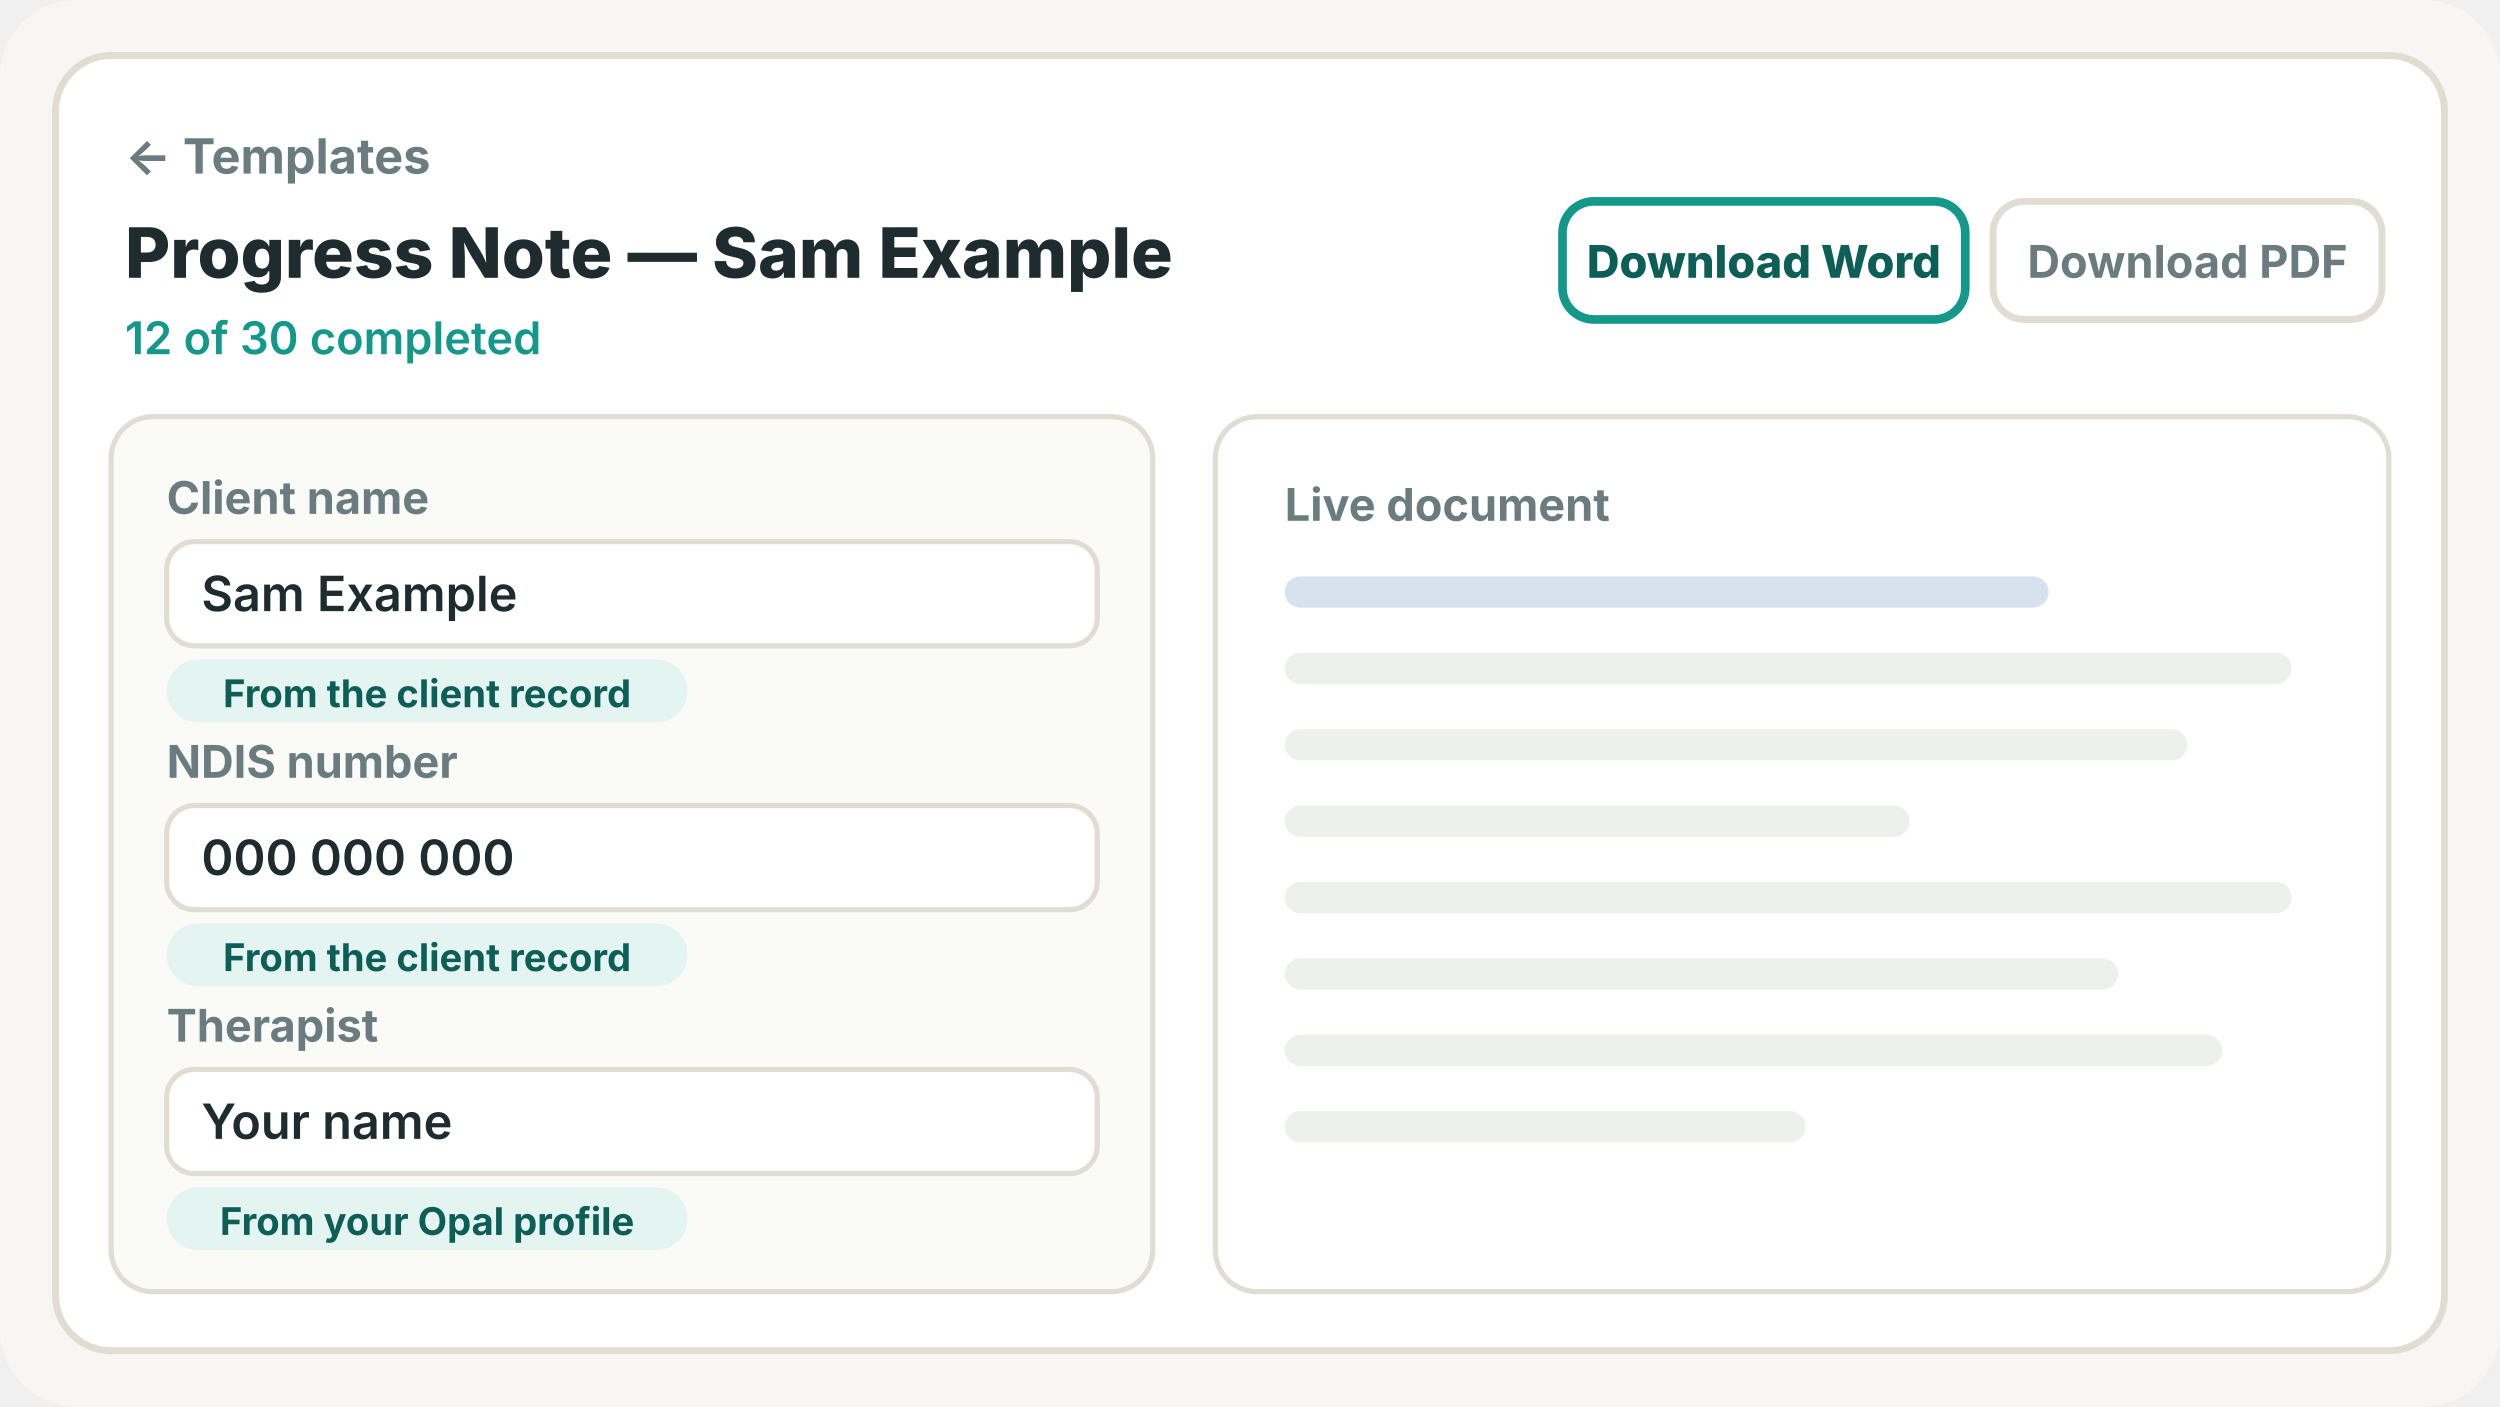
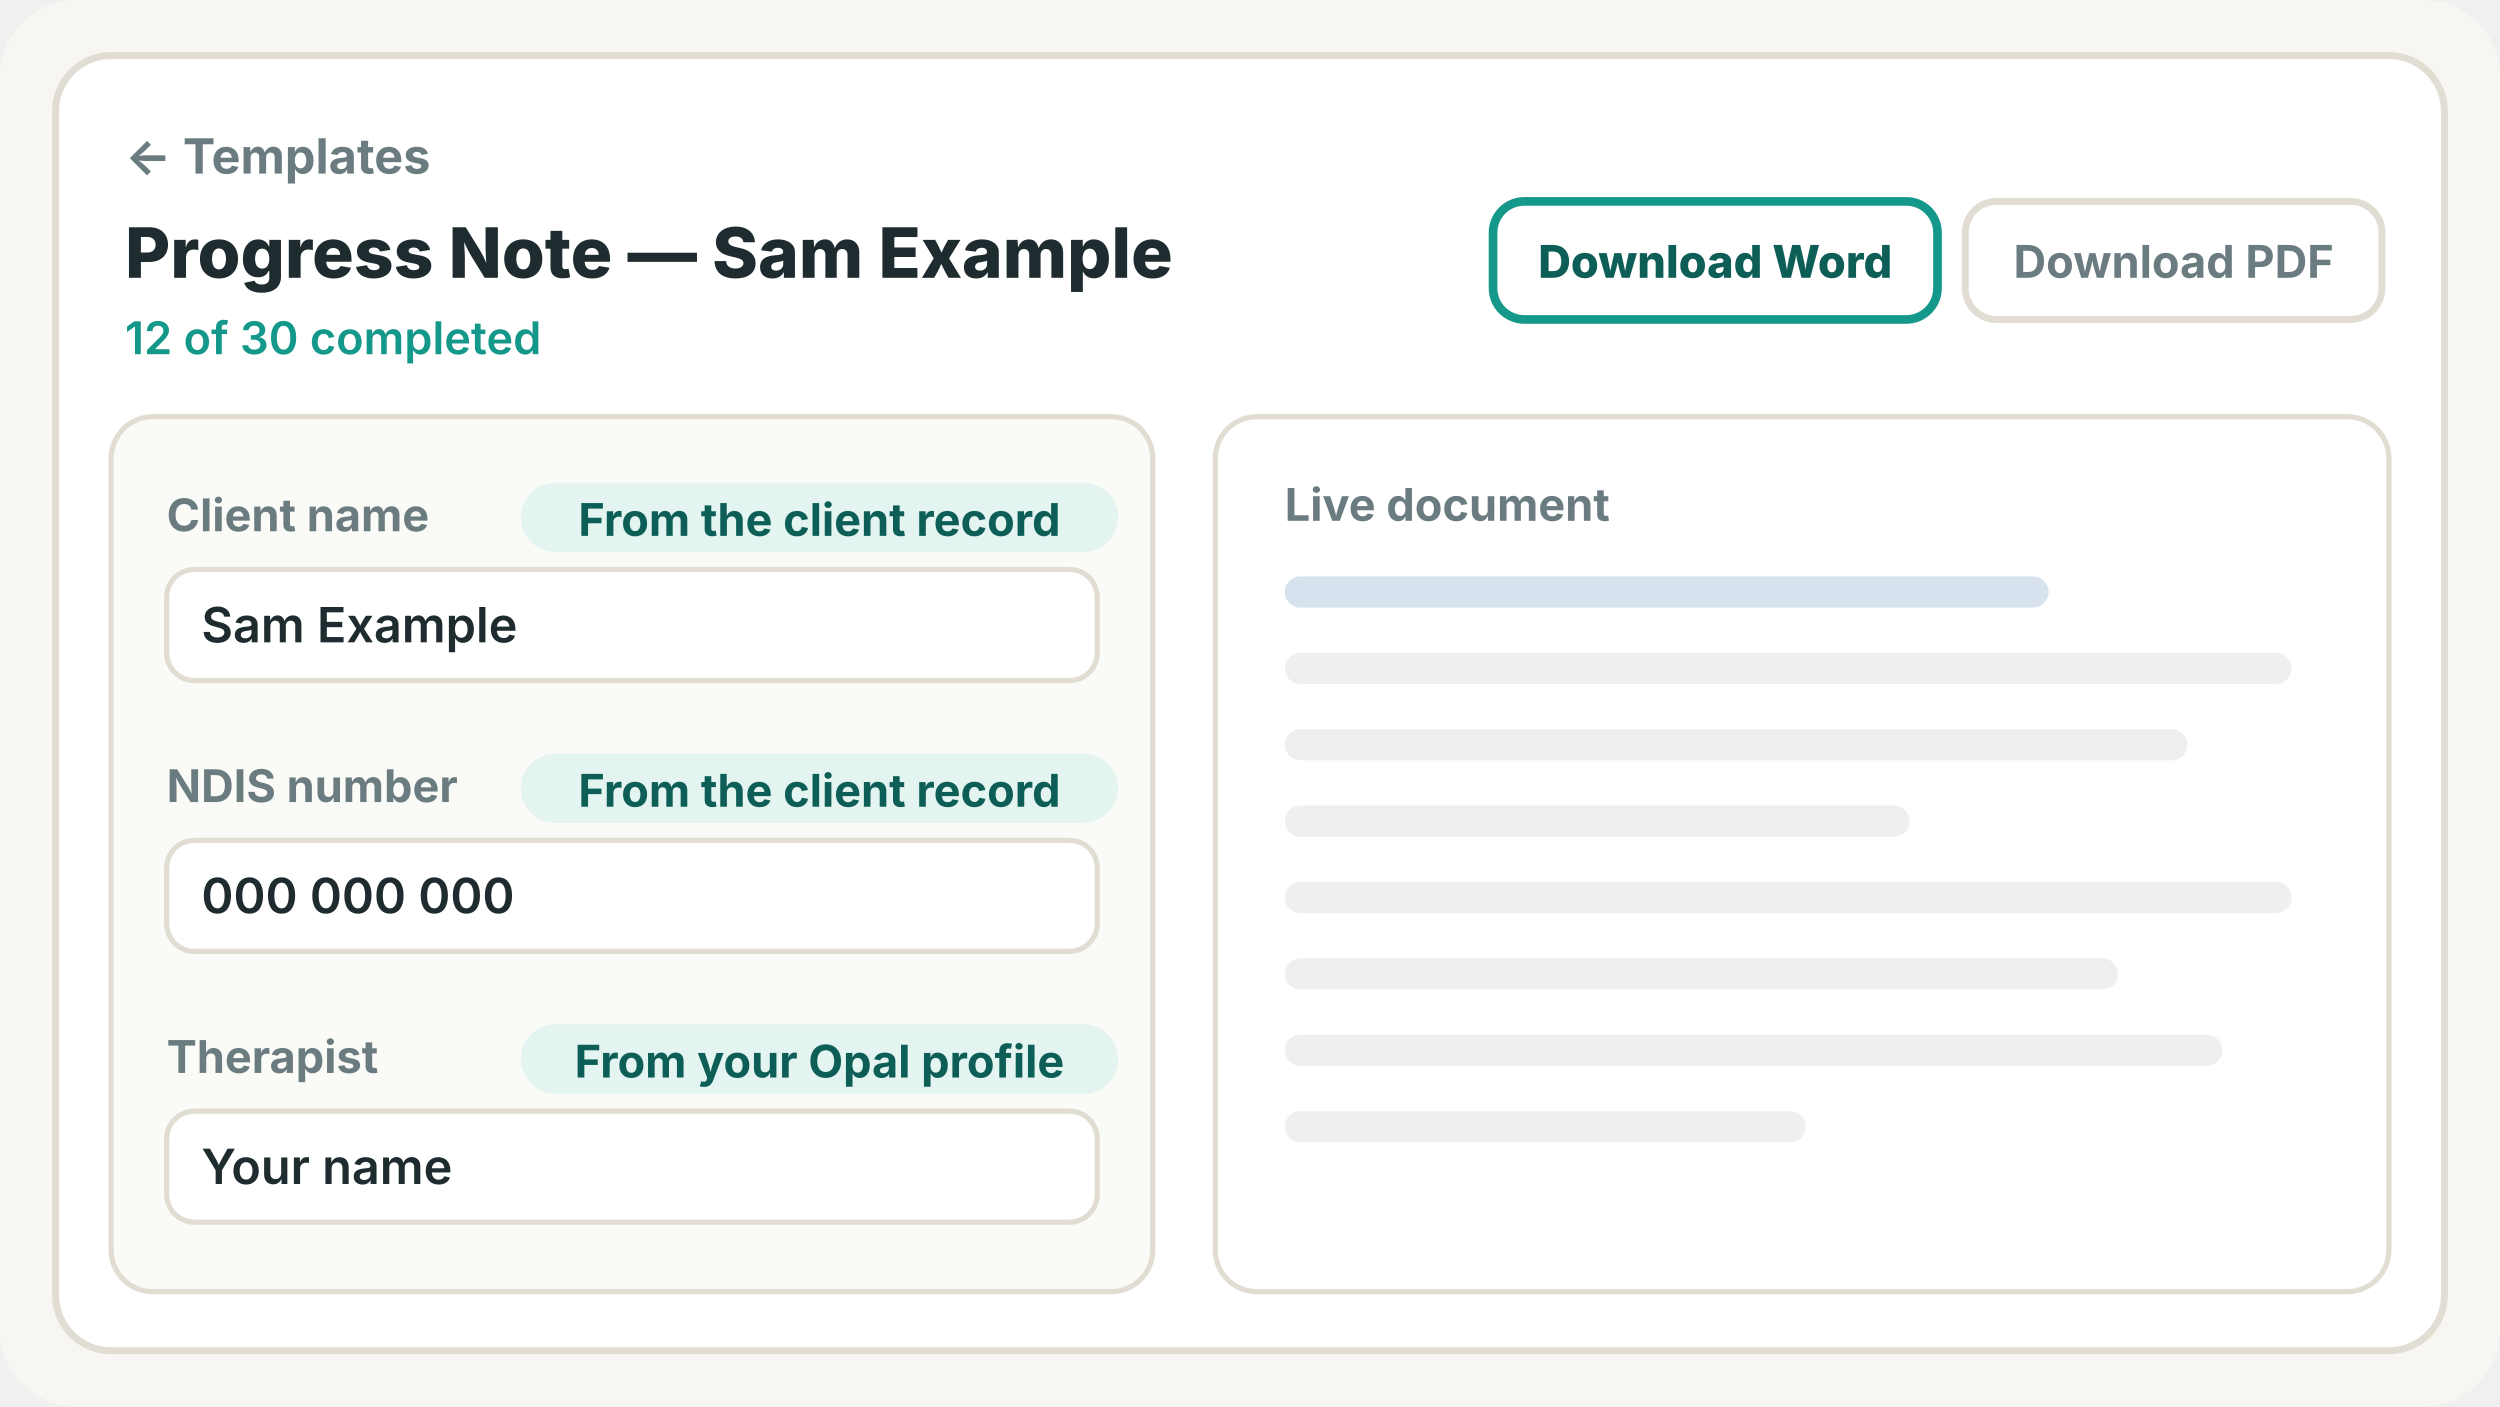
<svg xmlns="http://www.w3.org/2000/svg" viewBox="0 0 720 405" role="img" aria-labelledby="t" font-family="Inter, -apple-system, Segoe UI, Helvetica, Arial, sans-serif">
  <rect width="720" height="405" rx="22" fill="#F7F6F2" />
  <rect x="16" y="16" width="688" height="373" rx="16" fill="#fff" stroke="#E2DDD3" stroke-width="2" />
  <text x="36" y="50" font-size="14" font-weight="700" fill="#6B7C80" text-anchor="start">← Templates</text>
  <text x="36" y="80" font-size="20" font-weight="800" fill="#1E2B2F" text-anchor="start">Progress Note — Sam Example</text>
  <text x="36" y="102" font-size="13" font-weight="600" fill="#14988A" text-anchor="start">12 of 30 completed</text>
-   <rect x="450" y="58" width="116" height="34" rx="9" fill="#fff" stroke="#14988A" stroke-width="2.5" />
-   <text x="508" y="80" font-size="13" font-weight="800" fill="#0D5E57" text-anchor="middle">Download Word</text>
-   <rect x="574" y="58" width="112" height="34" rx="9" fill="#fff" stroke="#E2DDD3" stroke-width="2" />
-   <text x="630" y="80" font-size="13" font-weight="700" fill="#6B7C80" text-anchor="middle">Download PDF</text>
+   <rect x="430" y="58" width="128" height="34" rx="9" fill="#fff" stroke="#14988A" stroke-width="2.5" />
+   <text x="494" y="80" font-size="13" font-weight="800" fill="#0D5E57" text-anchor="middle">Download Word</text>
+   <rect x="566" y="58" width="120" height="34" rx="9" fill="#fff" stroke="#E2DDD3" stroke-width="2" />
+   <text x="626" y="80" font-size="13" font-weight="700" fill="#6B7C80" text-anchor="middle">Download PDF</text>
  <rect x="32" y="120" width="300" height="252" rx="12" fill="#FAFAF7" stroke="#E2DDD3" stroke-width="1.5" />
-   <text x="48" y="148" font-size="13" font-weight="700" fill="#6B7C80" text-anchor="start">Client name</text>
-   <rect x="48" y="156" width="268" height="30" rx="8" fill="#fff" stroke="#E2DDD3" stroke-width="1.5" />
-   <text x="58" y="176" font-size="14" font-weight="600" fill="#1E2B2F" text-anchor="start">Sam Example</text>
-   <rect x="48" y="190" width="150" height="18" rx="9.0" fill="#E3F4F1" stroke="#E3F4F1" stroke-width="0" />
-   <text x="123.0" y="203.667" font-size="11" font-weight="700" fill="#0D5E57" text-anchor="middle">From the client record</text>
-   <text x="48" y="224" font-size="13" font-weight="700" fill="#6B7C80" text-anchor="start">NDIS number</text>
-   <rect x="48" y="232" width="268" height="30" rx="8" fill="#fff" stroke="#E2DDD3" stroke-width="1.5" />
-   <text x="58" y="252" font-size="14" font-weight="600" fill="#1E2B2F" text-anchor="start">000 000 000</text>
-   <rect x="48" y="266" width="150" height="18" rx="9.0" fill="#E3F4F1" stroke="#E3F4F1" stroke-width="0" />
-   <text x="123.0" y="279.667" font-size="11" font-weight="700" fill="#0D5E57" text-anchor="middle">From the client record</text>
-   <text x="48" y="300" font-size="13" font-weight="700" fill="#6B7C80" text-anchor="start">Therapist</text>
-   <rect x="48" y="308" width="268" height="30" rx="8" fill="#fff" stroke="#E2DDD3" stroke-width="1.5" />
-   <text x="58" y="328" font-size="14" font-weight="600" fill="#1E2B2F" text-anchor="start">Your name</text>
-   <rect x="48" y="342" width="150" height="18" rx="9.0" fill="#E3F4F1" stroke="#E3F4F1" stroke-width="0" />
-   <text x="123.0" y="355.667" font-size="11" font-weight="700" fill="#0D5E57" text-anchor="middle">From your Opal profile</text>
+   <text x="48" y="153" font-size="13" font-weight="700" fill="#6B7C80" text-anchor="start">Client name</text>
+   <rect x="150" y="139" width="172" height="20" rx="10.0" fill="#E3F4F1" stroke="#E3F4F1" stroke-width="0" />
+   <text x="236.0" y="154.333" font-size="13" font-weight="700" fill="#0D5E57" text-anchor="middle">From the client record</text>
+   <rect x="48" y="164" width="268" height="32" rx="8" fill="#fff" stroke="#E2DDD3" stroke-width="1.5" />
+   <text x="58" y="185" font-size="14" font-weight="600" fill="#1E2B2F" text-anchor="start">Sam Example</text>
+   <text x="48" y="231" font-size="13" font-weight="700" fill="#6B7C80" text-anchor="start">NDIS number</text>
+   <rect x="150" y="217" width="172" height="20" rx="10.0" fill="#E3F4F1" stroke="#E3F4F1" stroke-width="0" />
+   <text x="236.0" y="232.333" font-size="13" font-weight="700" fill="#0D5E57" text-anchor="middle">From the client record</text>
+   <rect x="48" y="242" width="268" height="32" rx="8" fill="#fff" stroke="#E2DDD3" stroke-width="1.5" />
+   <text x="58" y="263" font-size="14" font-weight="600" fill="#1E2B2F" text-anchor="start">000 000 000</text>
+   <text x="48" y="309" font-size="13" font-weight="700" fill="#6B7C80" text-anchor="start">Therapist</text>
+   <rect x="150" y="295" width="172" height="20" rx="10.0" fill="#E3F4F1" stroke="#E3F4F1" stroke-width="0" />
+   <text x="236.0" y="310.333" font-size="13" font-weight="700" fill="#0D5E57" text-anchor="middle">From your Opal profile</text>
+   <rect x="48" y="320" width="268" height="32" rx="8" fill="#fff" stroke="#E2DDD3" stroke-width="1.5" />
+   <text x="58" y="341" font-size="14" font-weight="600" fill="#1E2B2F" text-anchor="start">Your name</text>
  <rect x="350" y="120" width="338" height="252" rx="12" fill="#fff" stroke="#E2DDD3" stroke-width="1.5" />
  <text x="370" y="150" font-size="13" font-weight="700" fill="#6B7C80" text-anchor="start">Live document</text>
  <rect x="370" y="166" width="220" height="9" rx="4.5" fill="#D7E2EE" />
  <rect x="370" y="188" width="290" height="9" rx="4.5" fill="#EEF0EE" />
  <rect x="370" y="210" width="260" height="9" rx="4.5" fill="#EEF0EE" />
  <rect x="370" y="232" width="180" height="9" rx="4.5" fill="#EEF0EE" />
  <rect x="370" y="254" width="290" height="9" rx="4.5" fill="#EEF0EE" />
  <rect x="370" y="276" width="240" height="9" rx="4.5" fill="#EEF0EE" />
  <rect x="370" y="298" width="270" height="9" rx="4.5" fill="#EEF0EE" />
  <rect x="370" y="320" width="150" height="9" rx="4.5" fill="#EEF0EE" />
</svg>
